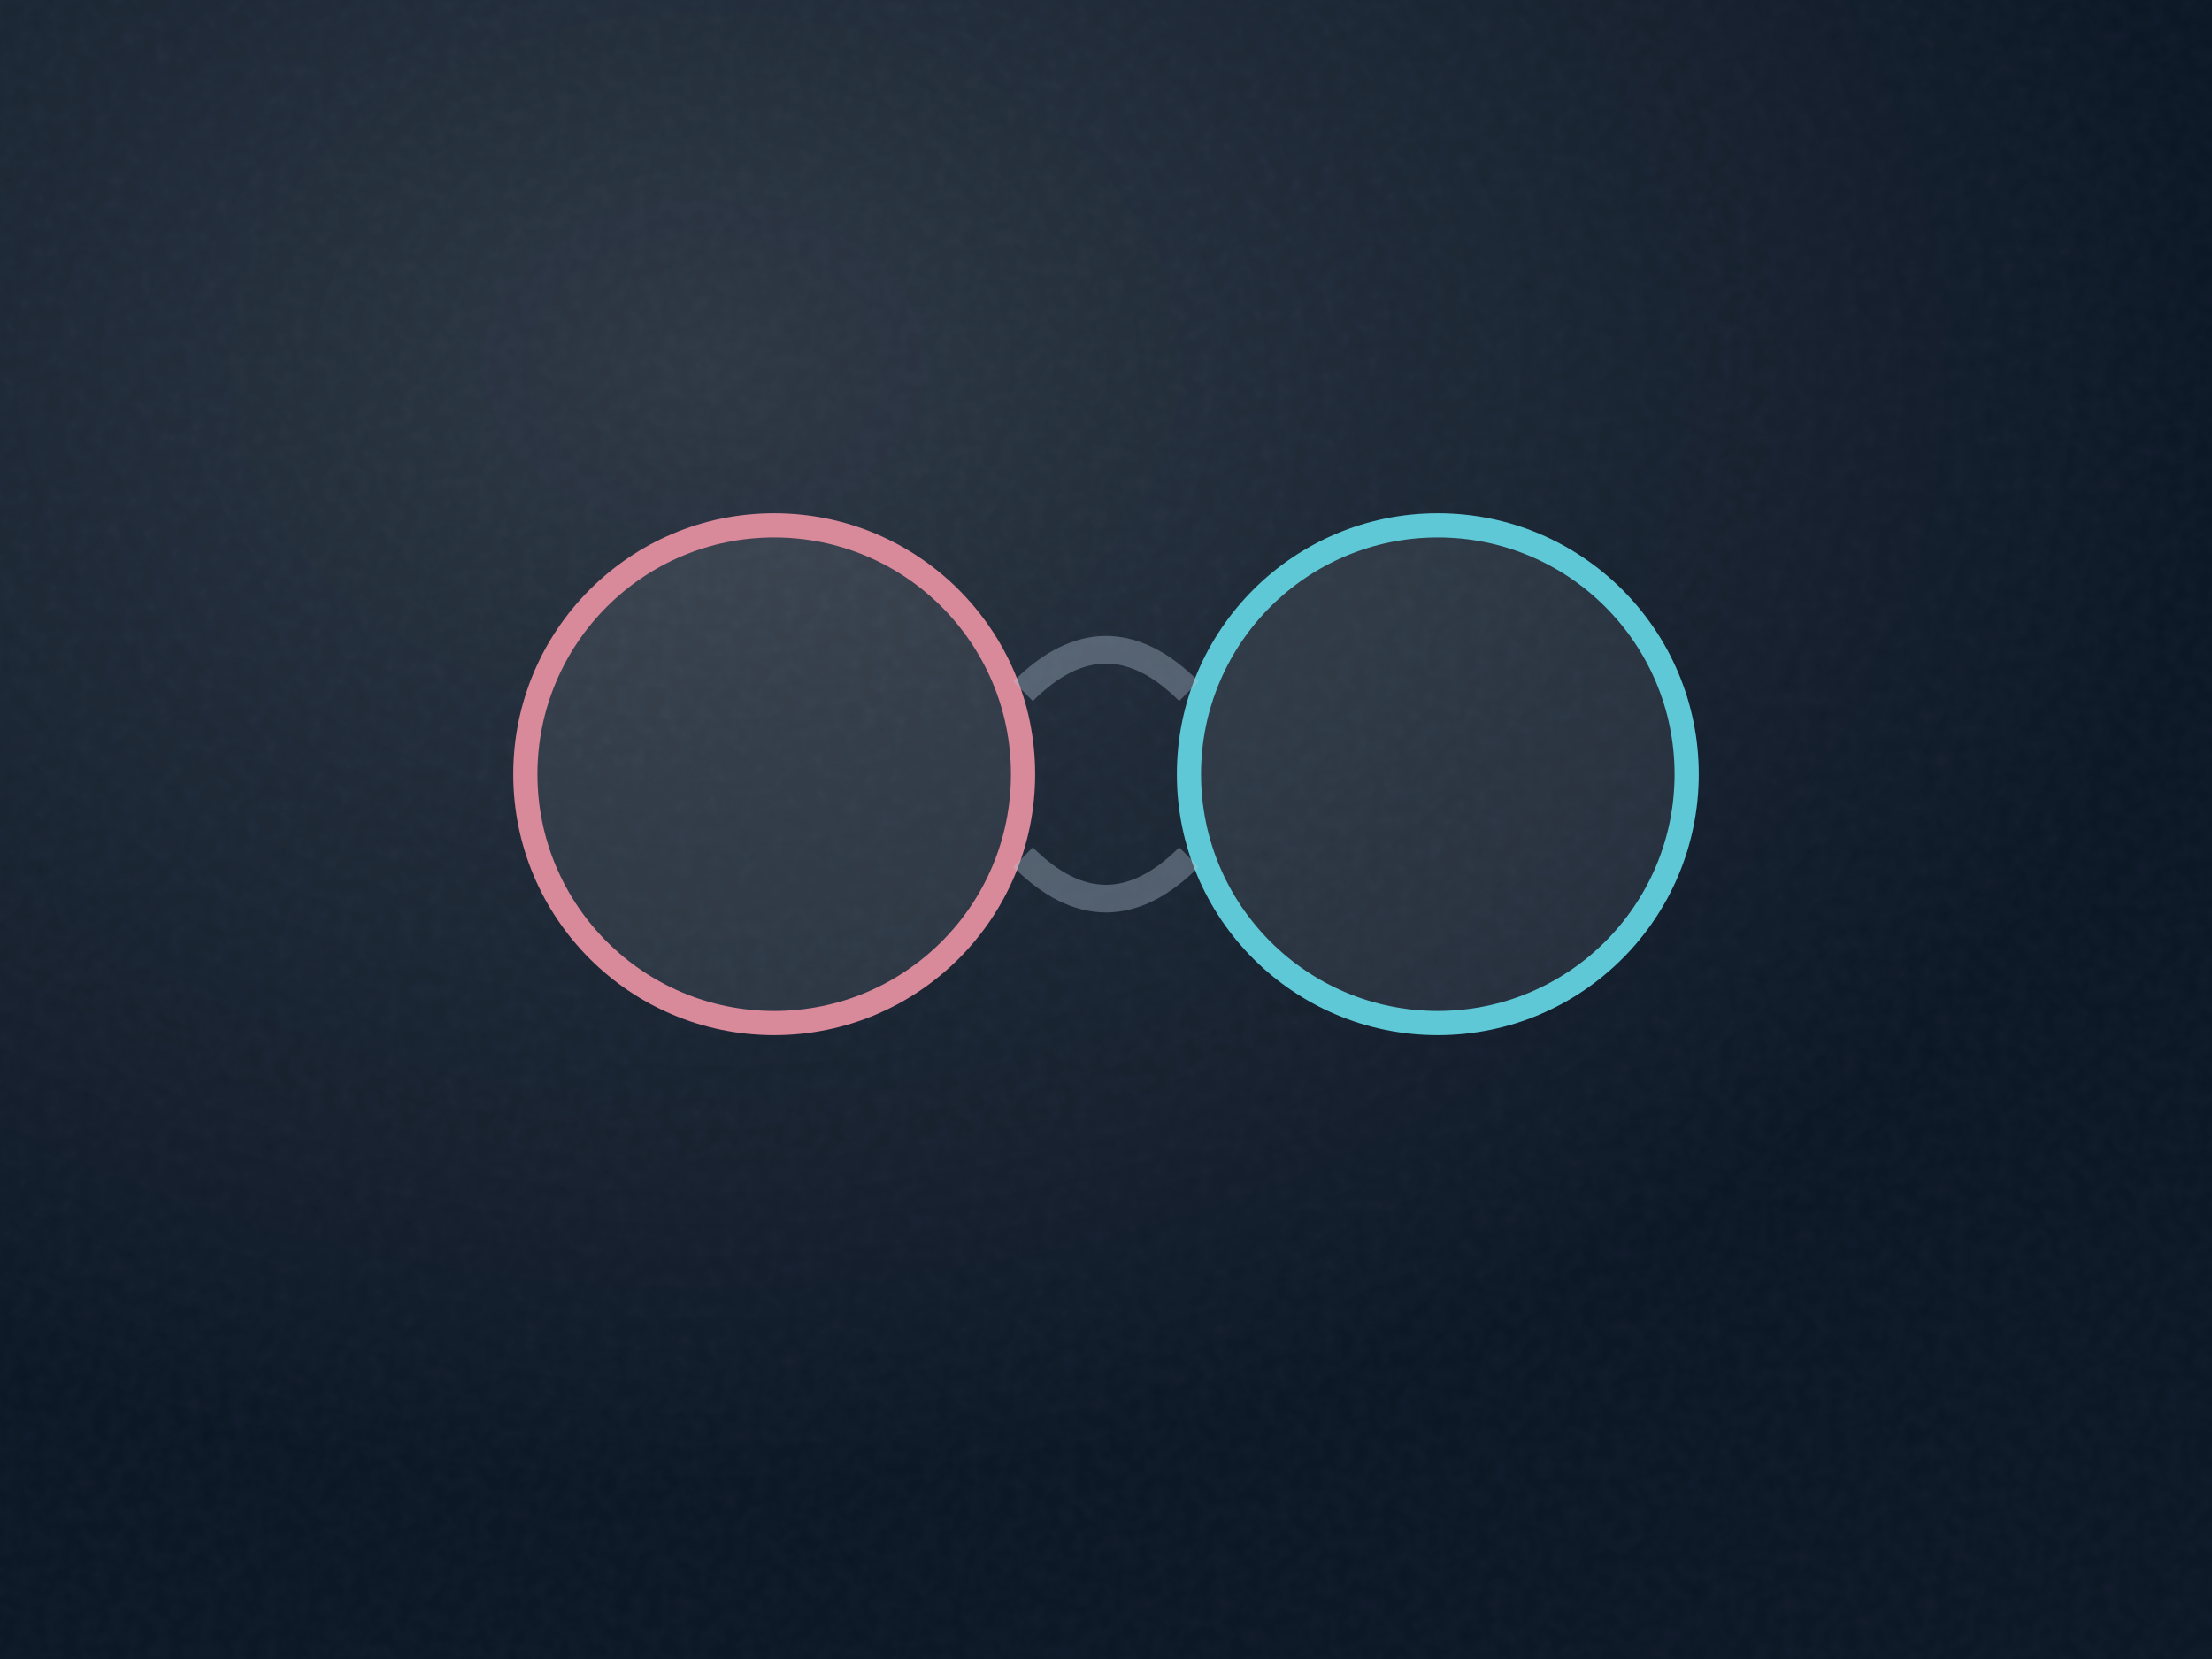
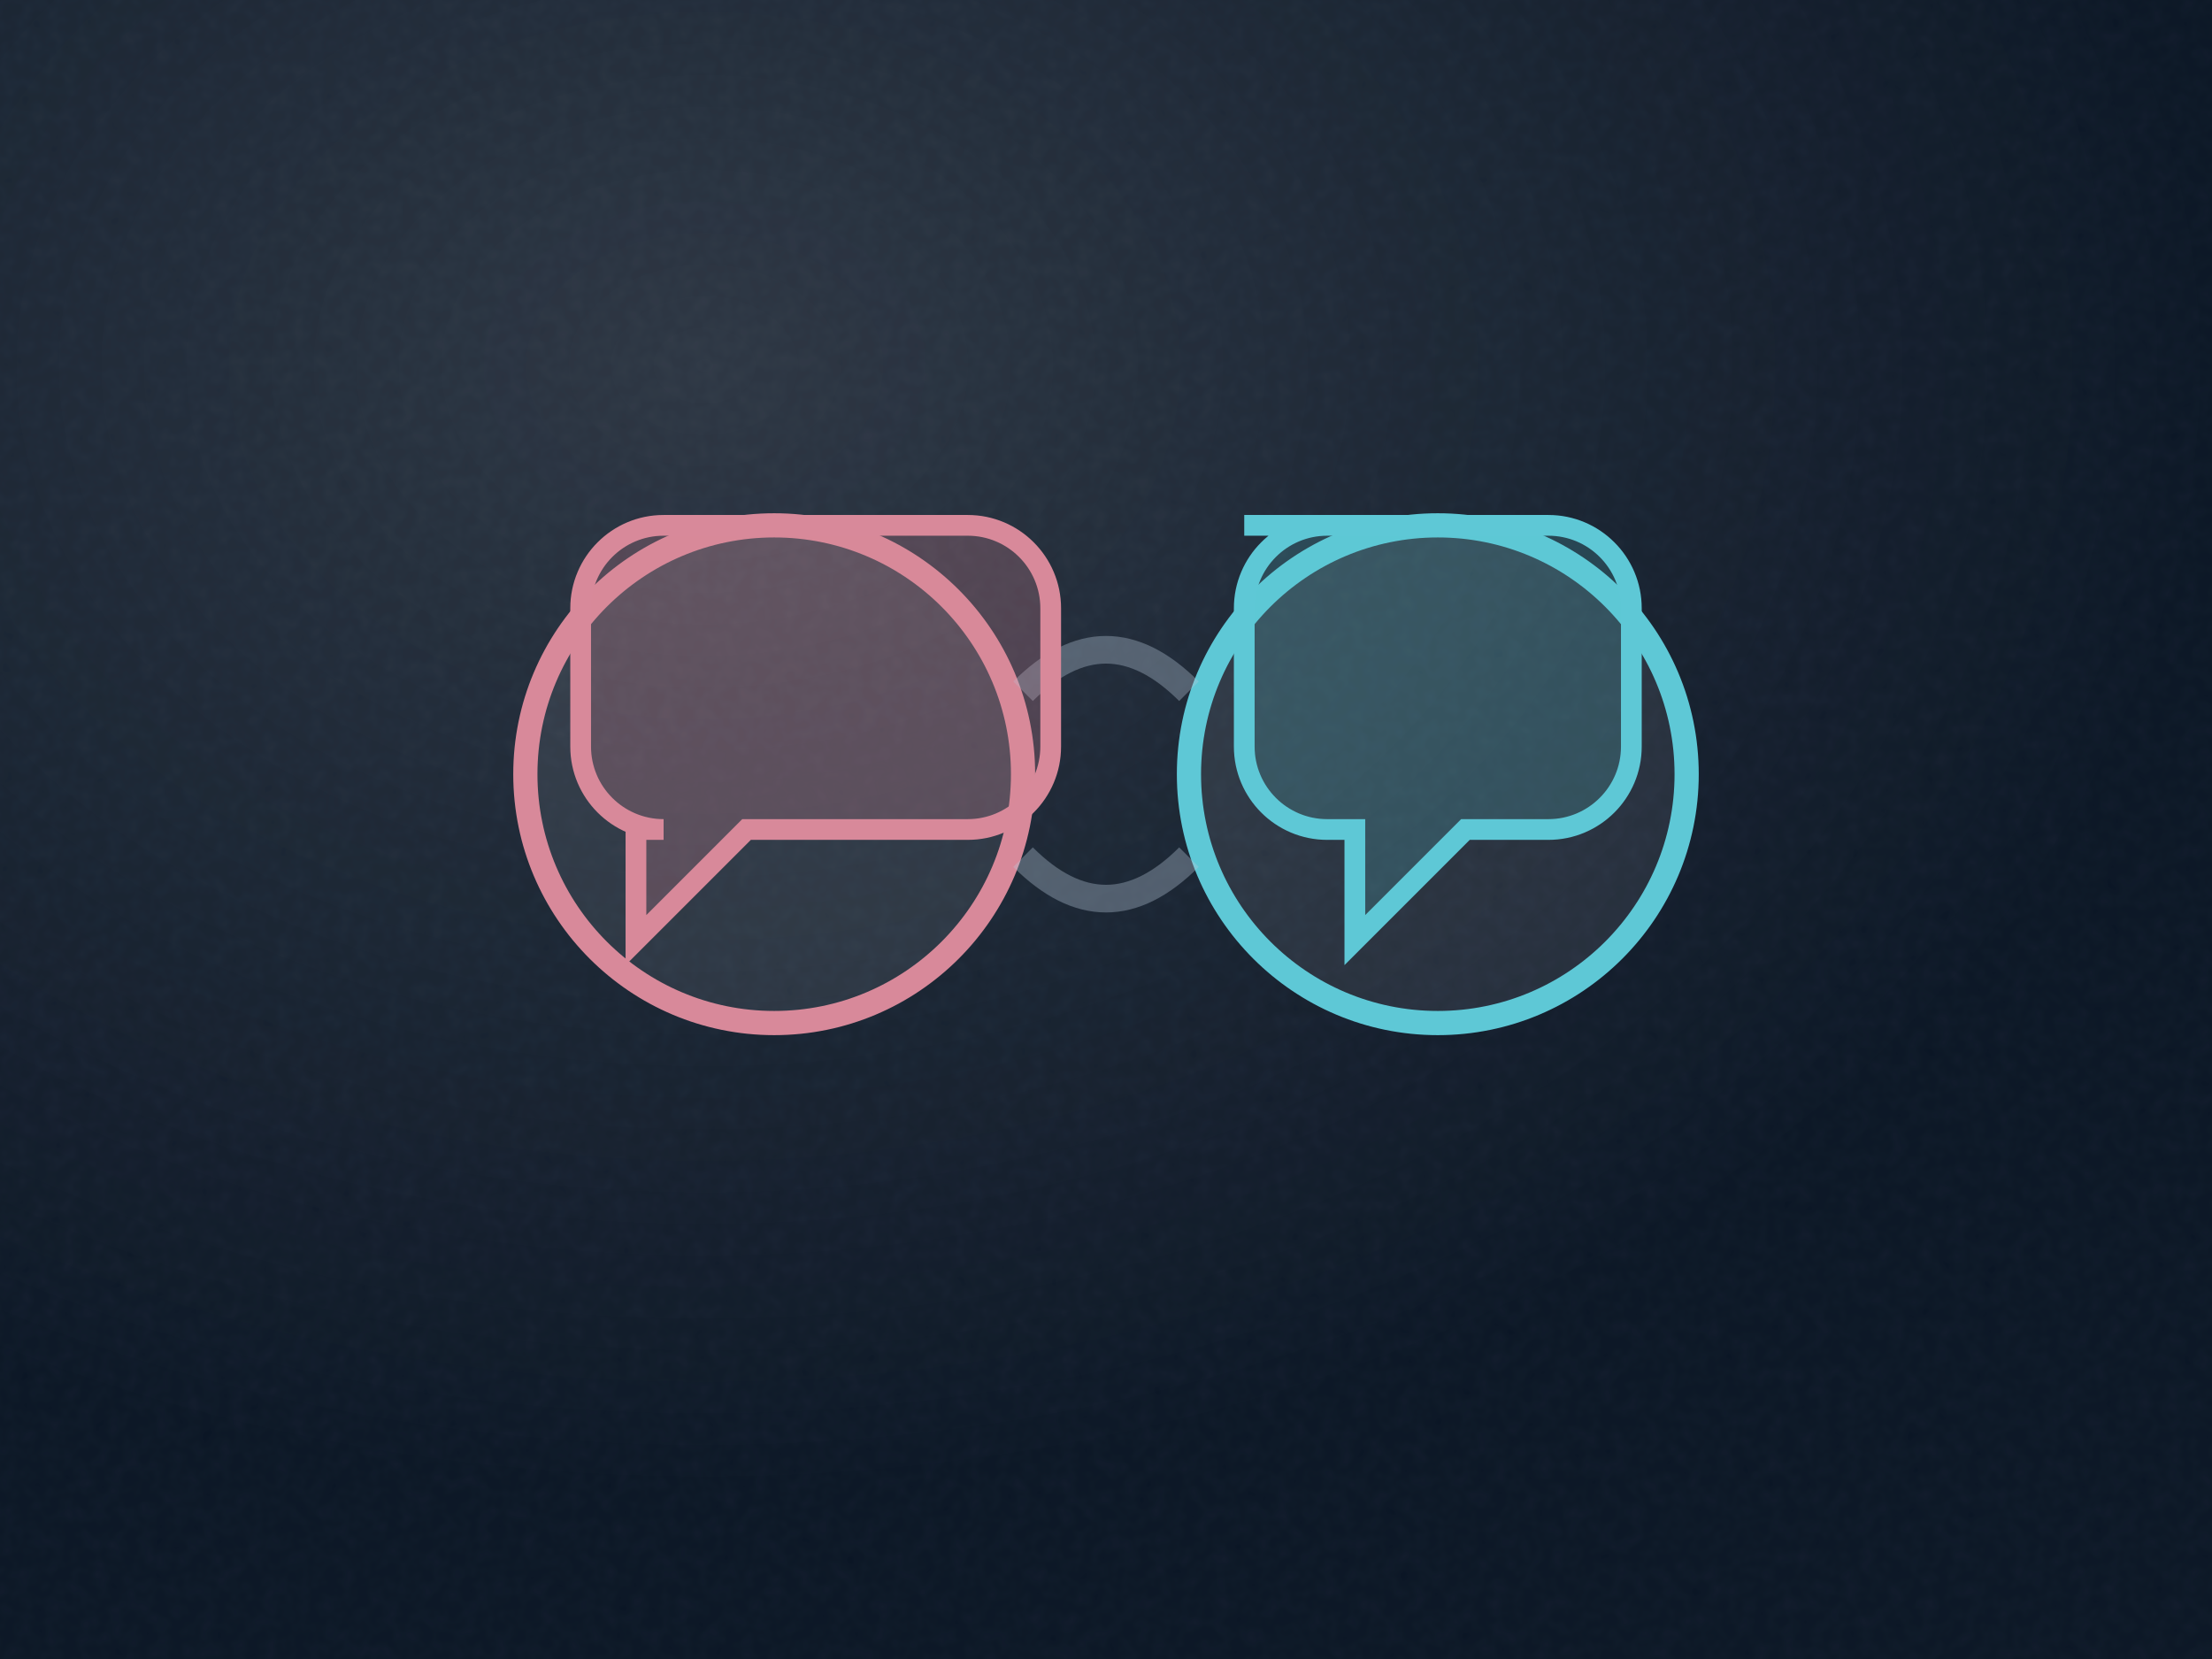
<svg xmlns="http://www.w3.org/2000/svg" viewBox="0 0 160 120" role="img" aria-label="circle-talk">
  <defs>
    <radialGradient id="gcircletalk" cx="32%" cy="22%" r="68%">
      <stop offset="0%" stop-color="#ffffff" stop-opacity="0.14" />
      <stop offset="100%" stop-color="#ffffff" stop-opacity="0" />
    </radialGradient>
    <filter id="ncircletalk" x="-20%" y="-20%" width="140%" height="140%">
      <feTurbulence type="fractalNoise" baseFrequency="0.9" numOctaves="2" stitchTiles="stitch" result="noise" />
      <feColorMatrix type="matrix" values="0 0 0 0 0.7  0 0 0 0 0.8  0 0 0 0 0.9  0 0 0 0.045 0" />
    </filter>
  </defs>
  <rect width="160" height="120" fill="#0a1524" />
  <rect width="160" height="120" fill="url(#gcircletalk)" />
  <rect width="160" height="120" filter="url(#ncircletalk)" opacity="0.85" />
  <circle cx="56" cy="56" r="18" fill="rgba(255,255,255,0.08)" stroke="#d8899a" stroke-width="1.75" />
  <circle cx="104" cy="56" r="18" fill="rgba(255,255,255,0.08)" stroke="#5ec8d6" stroke-width="1.75" />
  <path d="M74 50 Q80 44 86 50" fill="none" stroke="rgba(184,201,218,0.35)" stroke-width="2" />
  <path d="M74 62 Q80 68 86 62" fill="none" stroke="rgba(184,201,218,0.35)" stroke-width="2" />
+   <path d="M48 38 h22 a6 6 0 0 1 6 6 v10 a6 6 0 0 1 -6 6 H54 l-8 8 v-8 H48 a6 6 0 0 1 -6 -6 V44 a6 6 0 0 1 6 -6 z" fill="rgba(216,137,154,0.25)" stroke="#d8899a" stroke-width="1.5" />
+   <path d="M90 38 h22 a6 6 0 0 1 6 6 v10 a6 6 0 0 1 -6 6 h-6 l-8 8 v-8 h-2 a6 6 0 0 1 -6 -6 V44 a6 6 0 0 1 6 -6 z" fill="rgba(94,200,214,0.2)" stroke="#5ec8d6" stroke-width="1.5" />
</svg>
